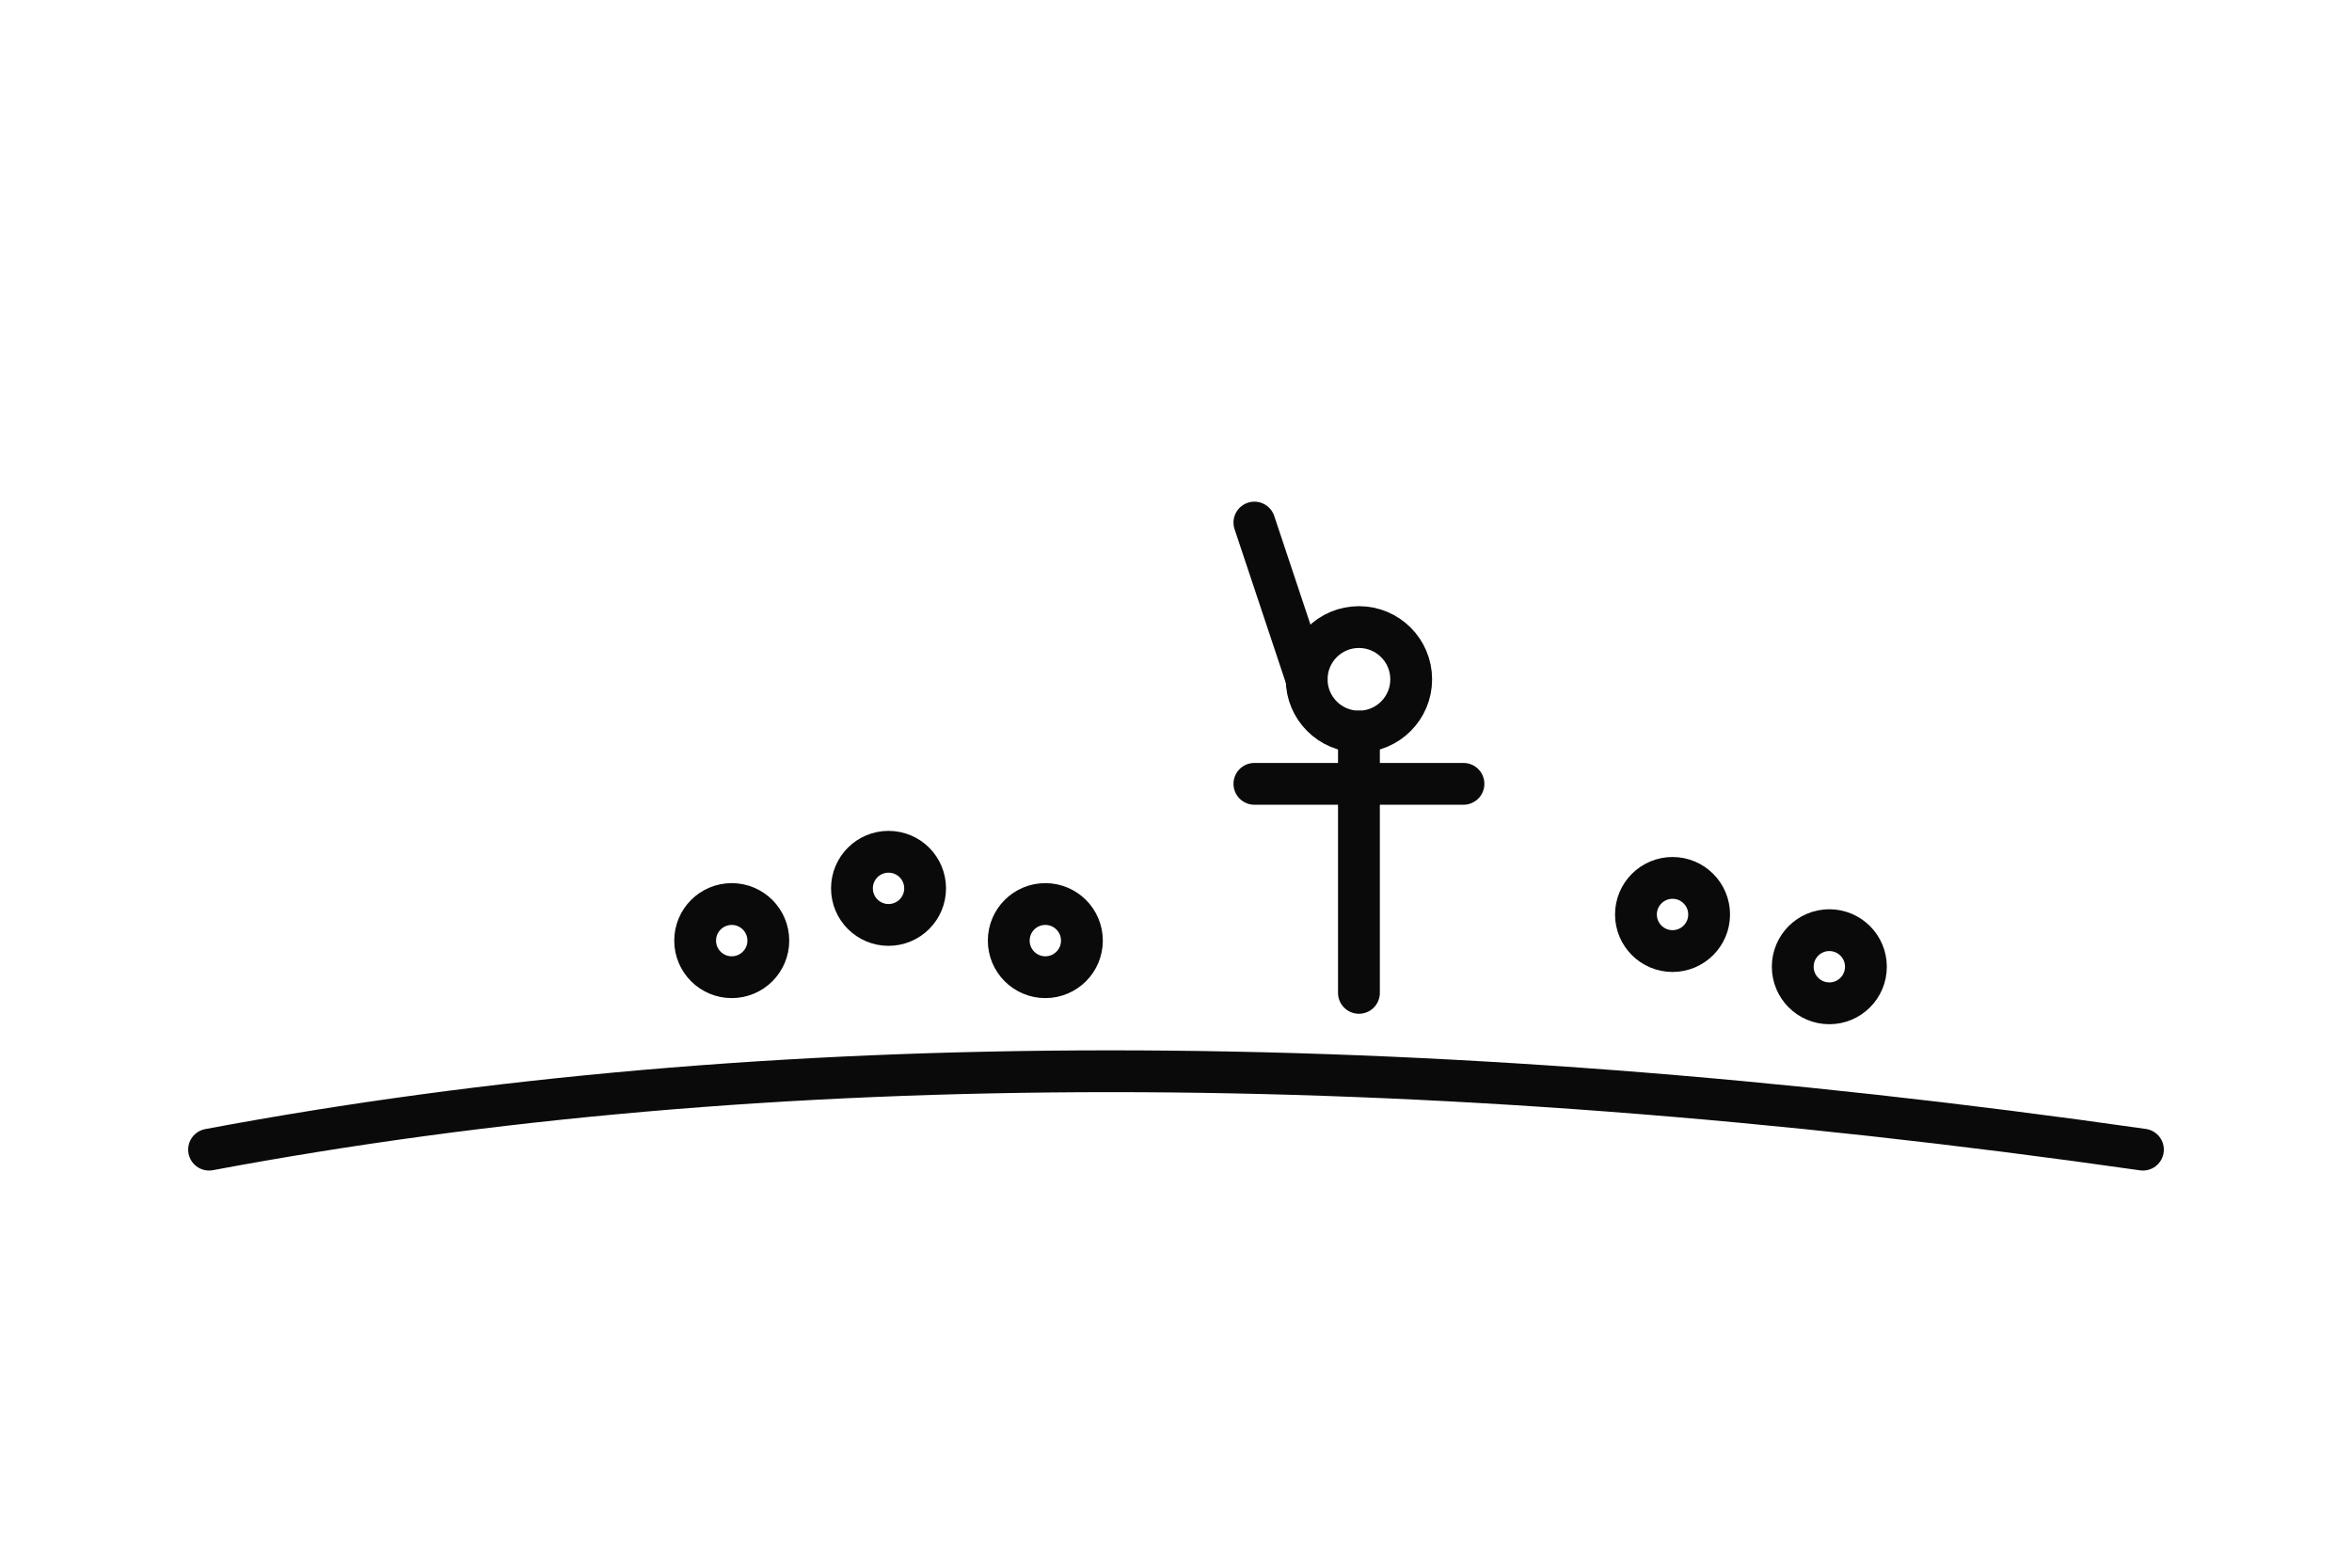
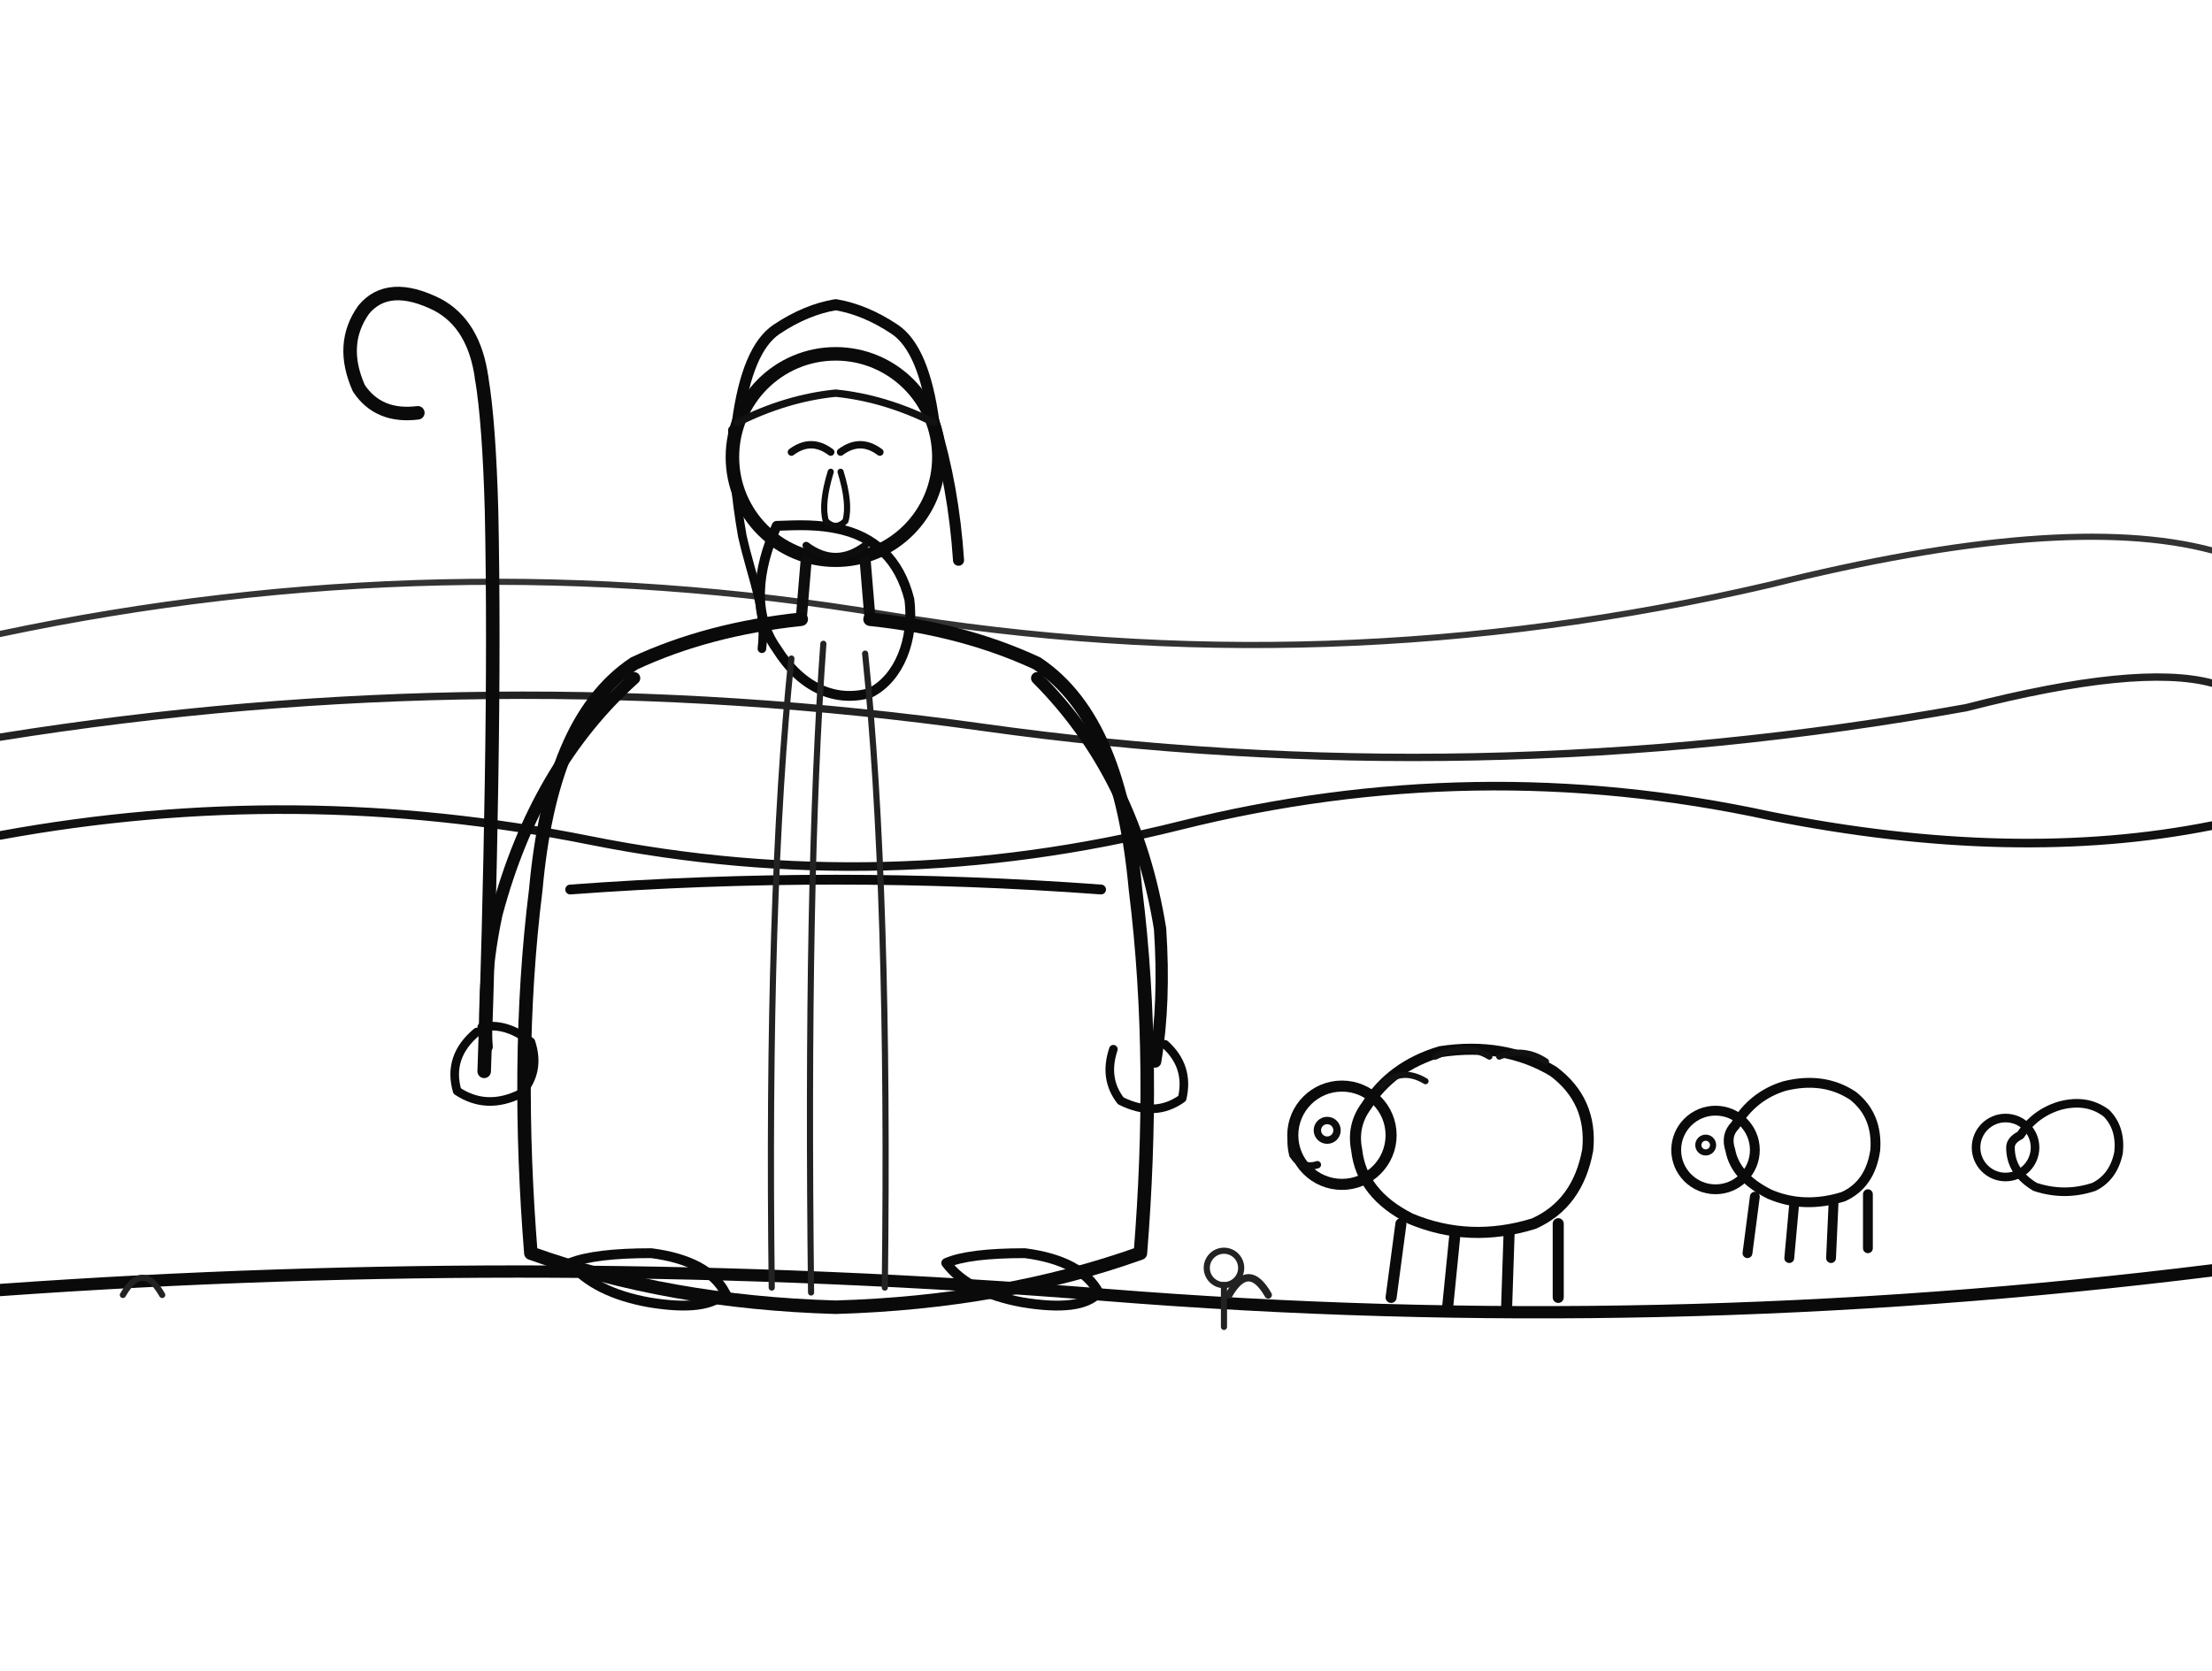
- <svg xmlns="http://www.w3.org/2000/svg" viewBox="0 0 900 600" width="900" height="600" aria-hidden="true">
-   <g fill="none" stroke="#0a0a0a" stroke-width="16" stroke-linecap="round" stroke-linejoin="round">
-     <path d="M80 440 Q400 380 820 440" />
-     <circle cx="520" cy="260" r="20" />
-     <line x1="520" y1="280" x2="520" y2="380" />
-     <path d="M480 300 L560 300" />
-     <circle cx="280" cy="360" r="14" />
-     <circle cx="340" cy="340" r="14" />
-     <circle cx="400" cy="360" r="14" />
-     <circle cx="640" cy="350" r="14" />
-     <circle cx="700" cy="370" r="14" />
-     <path d="M500 260 L480 200" />
-   </g>
+ <svg xmlns="http://www.w3.org/2000/svg" viewBox="0 0 900 680" width="900" height="680" aria-hidden="true">
+   <path d="M0,258 Q180,220 360,250 Q540,280 720,238 Q840,208 900,224" fill="none" stroke="#333" stroke-width="2.5" stroke-linecap="round" stroke-linejoin="round" />
+   <path d="M0,300 Q200,268 400,296 Q600,324 800,288 Q870,270 900,278" fill="none" stroke="#222" stroke-width="3" stroke-linecap="round" stroke-linejoin="round" />
+   <path d="M0,340 Q120,318 240,342 Q360,366 480,336 Q600,306 720,332 Q820,352 900,336" fill="none" stroke="#111" stroke-width="3.5" stroke-linecap="round" stroke-linejoin="round" />
+   <path d="M0,525 Q225,509 450,527 Q675,545 900,517" fill="none" stroke="#0a0a0a" stroke-width="5" stroke-linecap="round" stroke-linejoin="round" />
+   <circle cx="340" cy="186" r="42" fill="none" stroke="#0a0a0a" stroke-width="5.5" />
+   <path d="M300,172 Q304,142 316,134 Q328,126 340,124 Q352,126 364,134 Q376,142 380,172 Q388,198 390,228" fill="none" stroke="#0a0a0a" stroke-width="4.5" stroke-linecap="round" stroke-linejoin="round" />
+   <path d="M298,175 Q298,195 302,218 C306,236 312,248 310,264" fill="none" stroke="#0a0a0a" stroke-width="3.5" stroke-linecap="round" stroke-linejoin="round" />
+   <path d="M300,172 Q320,162 340,160 Q360,162 380,172" fill="none" stroke="#111" stroke-width="3" stroke-linecap="round" stroke-linejoin="round" />
+   <path d="M316,214 C308,232 306,250 316,264 C326,280 340,286 354,282 C366,276 372,260 370,244 C366,228 356,218 340,215 C330,213 320,214 316,214" fill="none" stroke="#0a0a0a" stroke-width="4" stroke-linecap="round" stroke-linejoin="round" />
+   <path d="M322,184 Q330,178 338,184" fill="none" stroke="#0d0d0d" stroke-width="3" stroke-linecap="round" />
+   <path d="M342,184 Q350,178 358,184" fill="none" stroke="#0d0d0d" stroke-width="3" stroke-linecap="round" />
+   <path d="M338,192 Q334,205 336,212 Q340,216 344,212 Q346,205 342,192" fill="none" stroke="#0d0d0d" stroke-width="2.5" stroke-linecap="round" />
+   <path d="M328,222 Q340,231 352,222" fill="none" stroke="#0d0d0d" stroke-width="3" stroke-linecap="round" />
+   <path d="M328,228 L326,252" fill="none" stroke="#0d0d0d" stroke-width="4.5" stroke-linecap="round" />
+   <path d="M352,228 L354,252" fill="none" stroke="#0d0d0d" stroke-width="4.5" stroke-linecap="round" />
+   <path d="M326,252 Q288,256 258,270 C234,286 222,318 218,362 C212,410 212,460 216,510 Q272,530 340,532 Q408,530 464,510 C468,460 468,410 462,362 C458,318 446,286 422,270 Q392,256 354,252" fill="none" stroke="#0a0a0a" stroke-width="5.5" stroke-linecap="round" stroke-linejoin="round" />
+   <path d="M232,362 Q340,354 448,362" fill="none" stroke="#0a0a0a" stroke-width="4" stroke-linecap="round" stroke-linejoin="round" />
+   <path d="M335,262 Q328,358 330,526" fill="none" stroke="#222" stroke-width="2.5" stroke-linecap="round" />
+   <path d="M322,268 Q312,364 314,524" fill="none" stroke="#222" stroke-width="2.5" stroke-linecap="round" />
+   <path d="M352,266 Q362,362 360,524" fill="none" stroke="#222" stroke-width="2.5" stroke-linecap="round" />
+   <path d="M258,276 Q218,312 202,372 Q196,400 198,426" fill="none" stroke="#0a0a0a" stroke-width="5" stroke-linecap="round" stroke-linejoin="round" />
+   <path d="M194,420 Q182,430 186,444 Q198,452 212,445 Q220,436 216,424 Q206,416 196,418" fill="none" stroke="#0a0a0a" stroke-width="3.5" stroke-linecap="round" stroke-linejoin="round" />
+   <path d="M422,276 Q462,316 472,378 Q474,408 470,432" fill="none" stroke="#0a0a0a" stroke-width="5" stroke-linecap="round" stroke-linejoin="round" />
+   <path d="M474,425 Q484,434 481,447 Q470,455 456,448 Q449,439 453,427" fill="none" stroke="#0a0a0a" stroke-width="3.5" stroke-linecap="round" stroke-linejoin="round" />
+   <path d="M197,436 Q199,380 200,318 Q201,256 200,208 Q199,172 196,154" fill="none" stroke="#0a0a0a" stroke-width="5.5" stroke-linecap="round" stroke-linejoin="round" />
+   <path d="M196,154 Q193,132 178,124 Q158,114 148,126 Q138,140 146,158 Q154,170 170,168" fill="none" stroke="#0a0a0a" stroke-width="5.5" stroke-linecap="round" stroke-linejoin="round" />
+   <path d="M556,450 Q566,434 586,428 Q612,424 632,436 Q648,448 646,468 Q642,490 624,498 Q598,506 574,496 Q554,486 552,468 Q550,458 556,450" fill="none" stroke="#0a0a0a" stroke-width="4.5" stroke-linecap="round" stroke-linejoin="round" />
+   <path d="M562,442 Q570,434 580,440" fill="none" stroke="#111" stroke-width="2.5" stroke-linecap="round" />
+   <path d="M584,430 Q596,424 606,430" fill="none" stroke="#111" stroke-width="2.5" stroke-linecap="round" />
+   <path d="M610,430 Q620,426 629,432" fill="none" stroke="#111" stroke-width="2.5" stroke-linecap="round" />
+   <circle cx="546" cy="462" r="20" fill="none" stroke="#0a0a0a" stroke-width="4.5" />
+   <path d="M528,454 Q524,462 526,470 Q530,476 536,474" fill="none" stroke="#0d0d0d" stroke-width="3" stroke-linecap="round" />
+   <circle cx="540" cy="460" r="4" fill="none" stroke="#0d0d0d" stroke-width="3" />
+   <line x1="570" y1="498" x2="566" y2="528" stroke="#0a0a0a" stroke-width="4.5" stroke-linecap="round" />
+   <line x1="592" y1="502" x2="589" y2="532" stroke="#0a0a0a" stroke-width="4.5" stroke-linecap="round" />
+   <line x1="614" y1="502" x2="613" y2="532" stroke="#0a0a0a" stroke-width="4.5" stroke-linecap="round" />
+   <line x1="634" y1="498" x2="634" y2="528" stroke="#0a0a0a" stroke-width="4.5" stroke-linecap="round" />
+   <path d="M706,458 Q713,446 726,442 Q742,438 754,446 Q764,454 763,468 Q761,482 750,487 Q734,492 720,486 Q706,479 704,468 Q702,462 706,458" fill="none" stroke="#0a0a0a" stroke-width="4" stroke-linecap="round" stroke-linejoin="round" />
+   <circle cx="698" cy="468" r="16" fill="none" stroke="#0a0a0a" stroke-width="4" />
+   <circle cx="694" cy="466" r="3" fill="none" stroke="#0d0d0d" stroke-width="2.5" />
+   <line x1="714" y1="487" x2="711" y2="510" stroke="#0a0a0a" stroke-width="4" stroke-linecap="round" />
+   <line x1="730" y1="490" x2="728" y2="512" stroke="#0a0a0a" stroke-width="4" stroke-linecap="round" />
+   <line x1="746" y1="490" x2="745" y2="512" stroke="#0a0a0a" stroke-width="4" stroke-linecap="round" />
+   <line x1="760" y1="486" x2="760" y2="508" stroke="#0a0a0a" stroke-width="4" stroke-linecap="round" />
+   <path d="M822,462 Q828,453 838,450 Q849,447 857,453 Q863,459 862,469 Q860,479 852,483 Q840,487 828,483 Q818,477 818,467 Q818,464 822,462" fill="none" stroke="#0a0a0a" stroke-width="3.5" stroke-linecap="round" stroke-linejoin="round" />
+   <circle cx="816" cy="467" r="12" fill="none" stroke="#0a0a0a" stroke-width="3.5" />
+   <path d="M232,514 Q242,526 264,530 Q288,534 295,526 Q288,513 265,510 Q242,510 232,514" fill="none" stroke="#0a0a0a" stroke-width="4" stroke-linecap="round" />
+   <path d="M385,514 Q394,526 416,530 Q440,534 447,526 Q440,513 417,510 Q394,510 385,514" fill="none" stroke="#0a0a0a" stroke-width="4" stroke-linecap="round" />
+   <path d="M500,527 Q508,513 516,527" fill="none" stroke="#222" stroke-width="3" stroke-linecap="round" />
+   <path d="M50,527 Q58,513 66,527" fill="none" stroke="#222" stroke-width="2.5" stroke-linecap="round" />
+   <circle cx="498" cy="516" r="7" fill="none" stroke="#222" stroke-width="2.5" />
+   <line x1="498" y1="523" x2="498" y2="540" stroke="#222" stroke-width="2.5" stroke-linecap="round" />
</svg>
